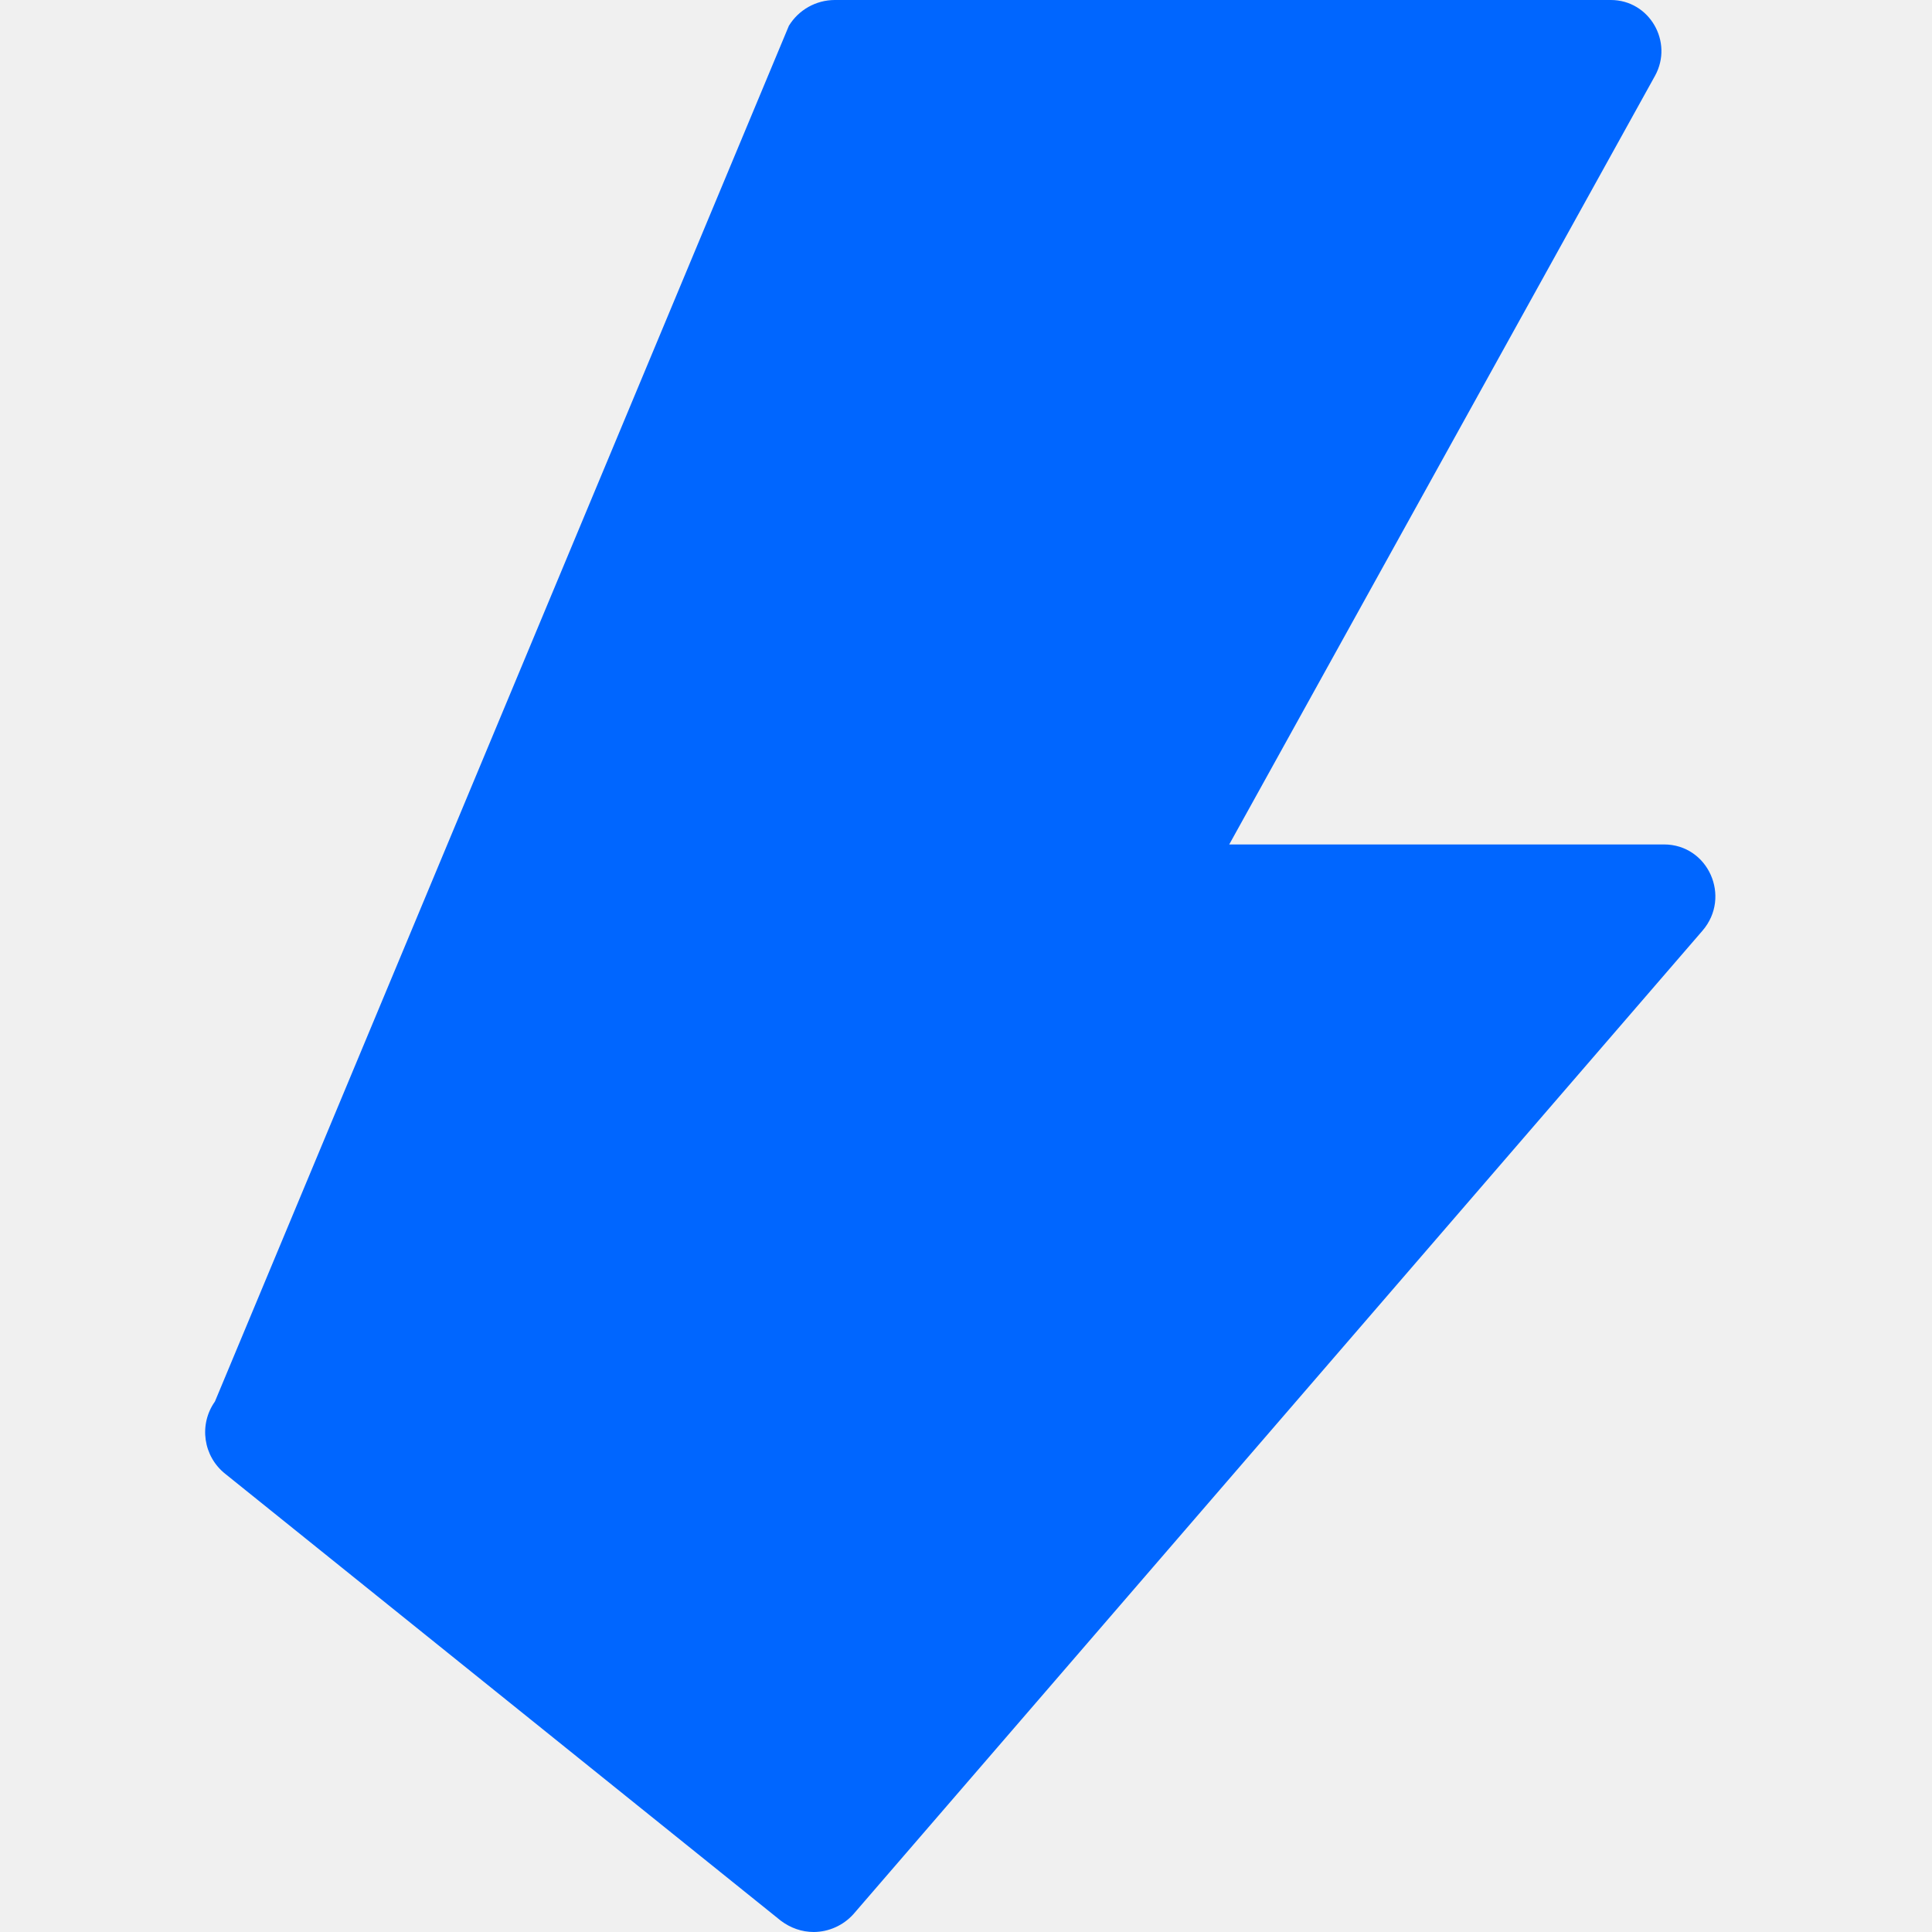
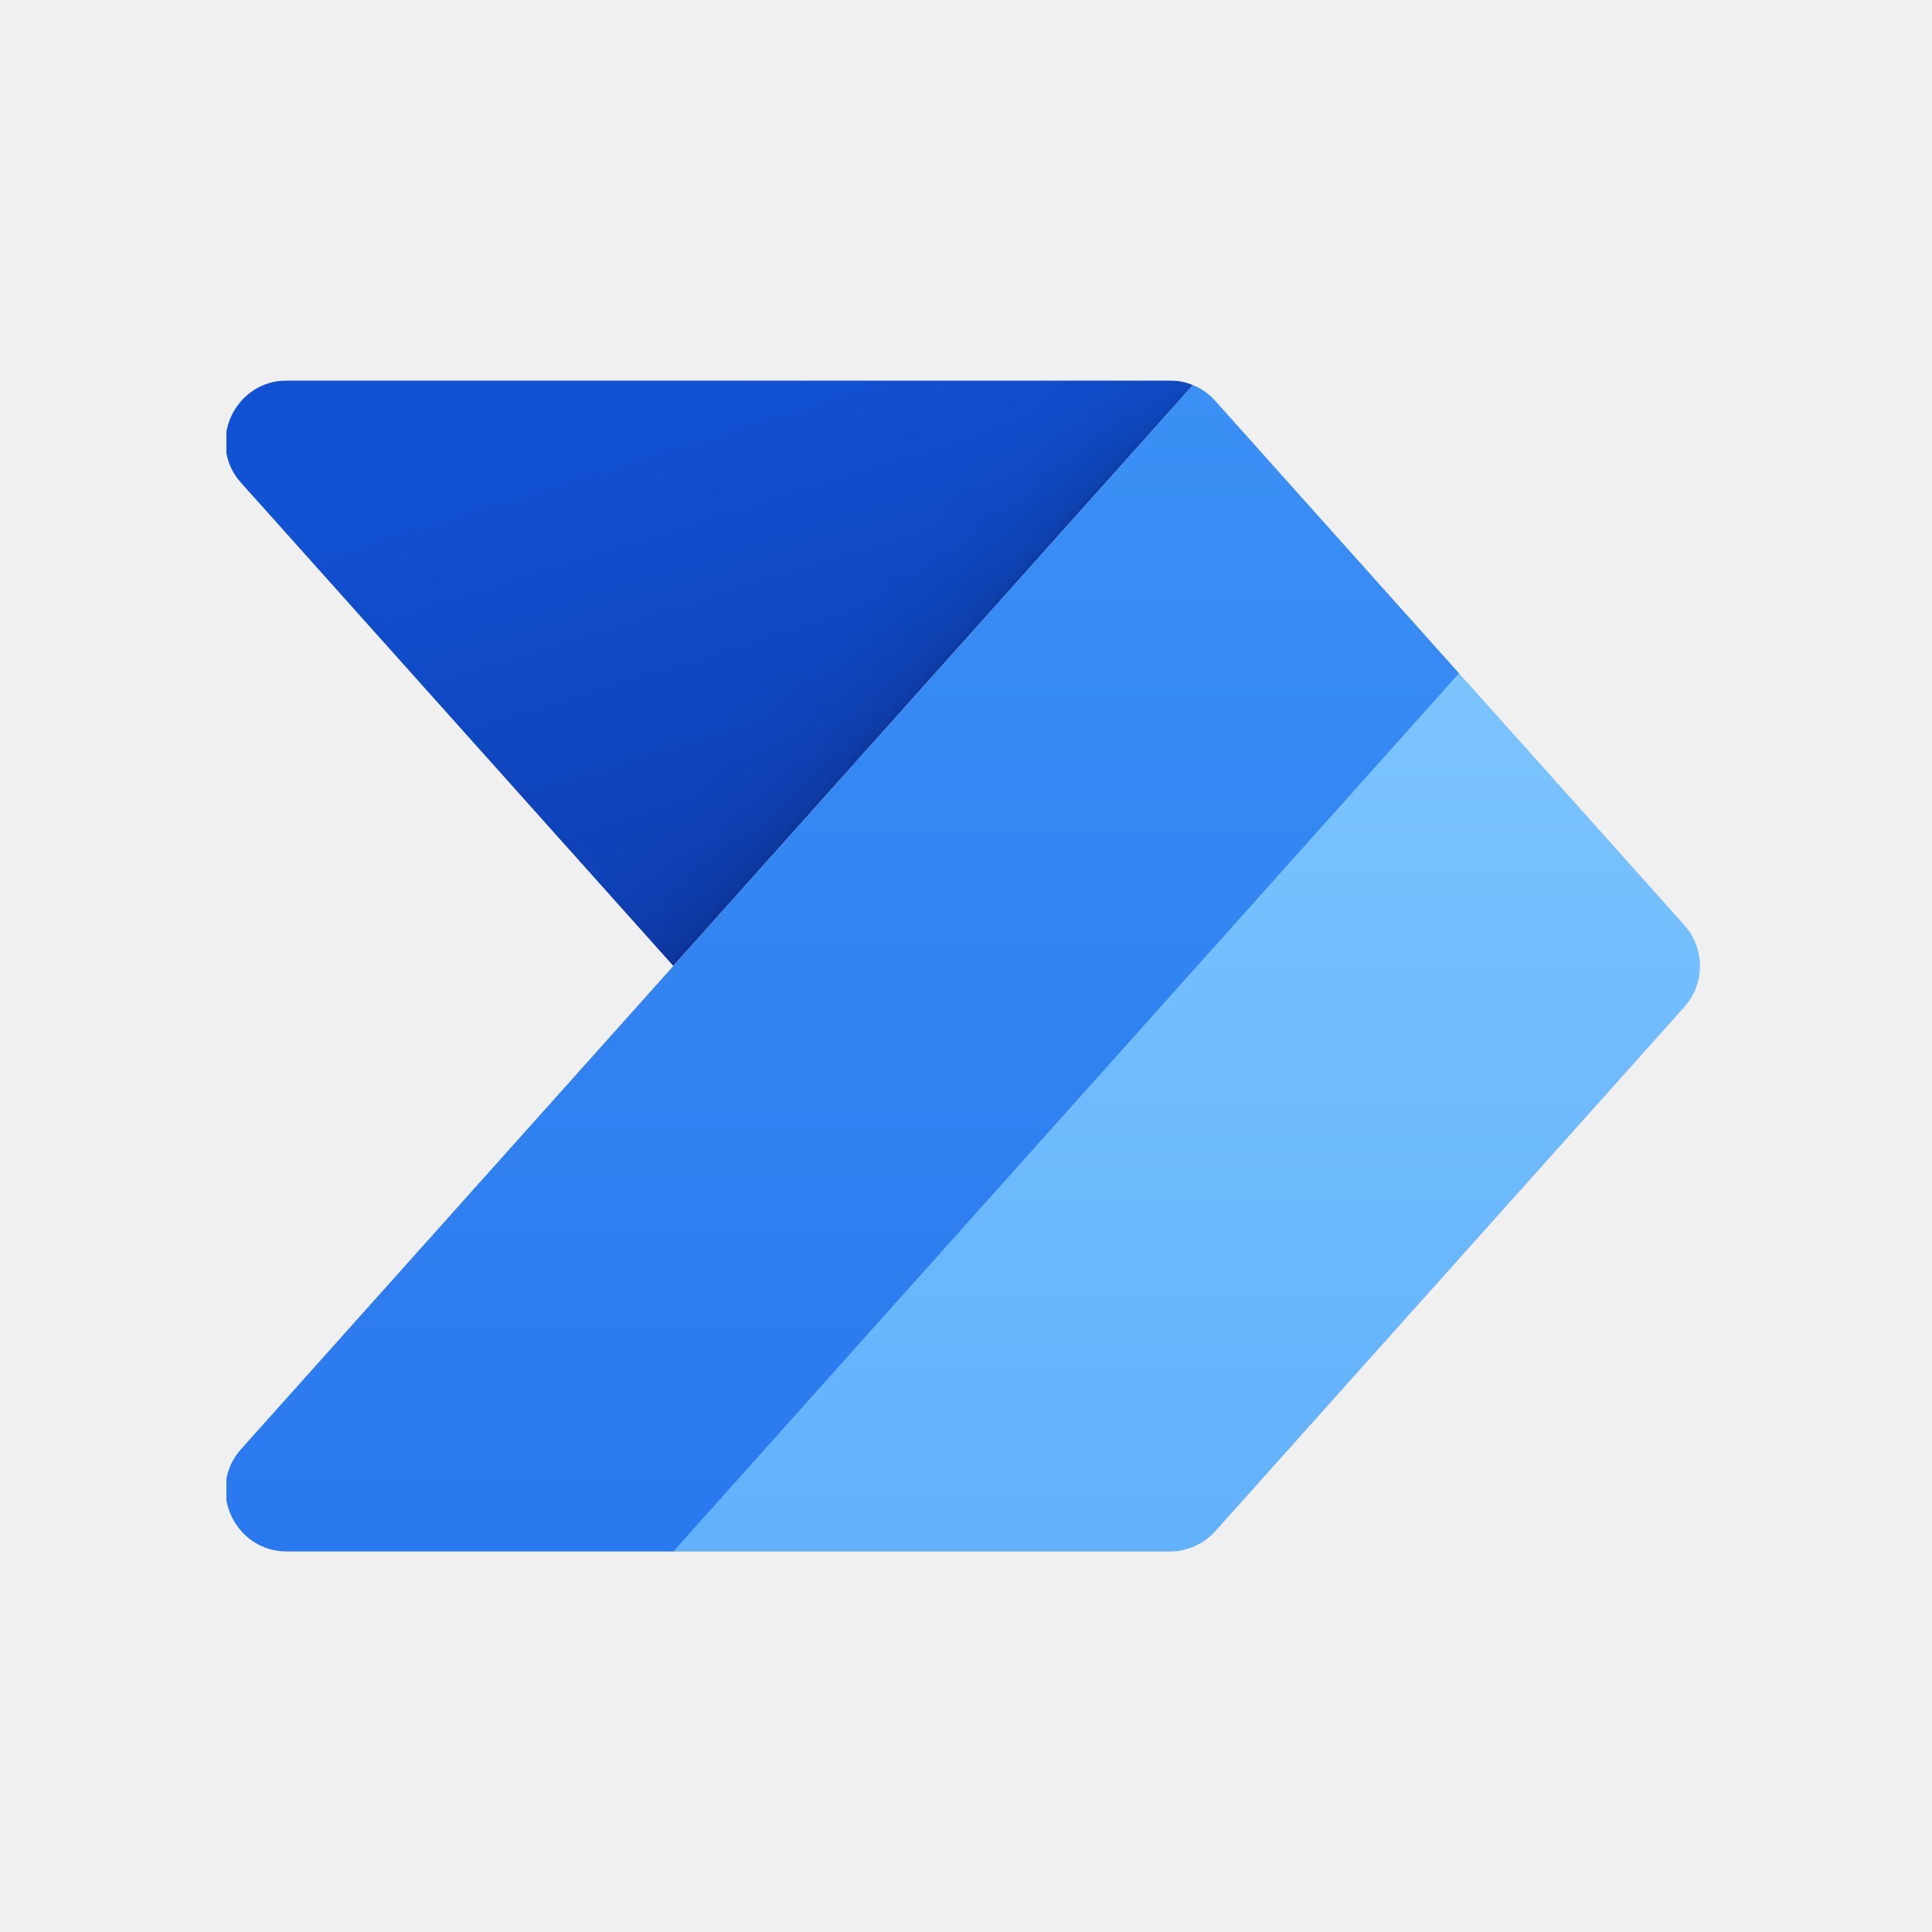
- <svg xmlns="http://www.w3.org/2000/svg" role="img" viewBox="0 0 24 24">
-   <path fill="#0066FF" d="M10.11 24c-.15 0-.29-.05-.41-.14l-6.9-5.55a.66.66 0 0 1-.13-.9L9.8.32A.67.67 0 0 1 10.37 0h9.64c.48 0 .78.52.55.94l-5.29 9.55h5.4c.55 0 .84.65.48 1.07L10.6 23.78a.67.67 0 0 1-.49.22Z" />
+ <svg xmlns="http://www.w3.org/2000/svg" width="128" height="128" viewBox="0 0 128 128" fill="none">
+   <g clip-path="url(#clip0_58_3)">
+     <mask id="mask0_58_3" style="mask-type:luminance" maskUnits="userSpaceOnUse" x="15" y="15" width="98" height="98">
+       <path d="M113 15H15V113H113V15Z" fill="white" />
+     </mask>
+     <g mask="url(#mask0_58_3)">
+       <mask id="mask1_58_3" style="mask-type:luminance" maskUnits="userSpaceOnUse" x="15" y="15" width="98" height="98">
+         <path d="M113 15H15V113H113V15Z" fill="white" />
+       </mask>
+       <g mask="url(#mask1_58_3)">
+         <mask id="mask2_58_3" style="mask-type:alpha" maskUnits="userSpaceOnUse" x="14" y="25" width="99" height="78">
+           <path d="M77.487 25.208C78.649 25.208 79.755 25.703 80.53 26.569L111.585 61.277C112.972 62.828 112.972 65.173 111.585 66.723L80.53 101.431C79.755 102.297 78.649 102.792 77.487 102.792H19.029C15.499 102.792 13.632 98.616 15.986 95.986L44.604 64L15.986 32.014C13.632 29.384 15.499 25.208 19.029 25.208H77.487Z" fill="white" />
+         </mask>
+         <g mask="url(#mask2_58_3)">
+           <path d="M79.313 25.208L44.604 64L9.896 25.208H79.313Z" fill="url(#paint0_linear_58_3)" />
+           <g filter="url(#filter0_f_58_3)">
+             <path d="M79.313 25.617L9.896 103.2H79.313L114.021 64.408L79.313 25.617Z" fill="black" fill-opacity="0.24" />
+           </g>
+           <g filter="url(#filter1_f_58_3)">
+             <path d="M79.313 27.25L9.896 104.833H79.313L114.021 66.042L79.313 27.25Z" fill="black" fill-opacity="0.32" />
+           </g>
+           <path d="M9.896 102.792L79.313 25.208L114.021 64L79.313 102.792H9.896Z" fill="url(#paint1_linear_58_3)" />
+           <path d="M9.896 102.792L79.313 25.208L96.667 44.604L44.604 102.792H9.896Z" fill="url(#paint2_linear_58_3)" />
+         </g>
+       </g>
+     </g>
+   </g>
+   <defs>
+     <filter id="filter0_f_58_3" x="9.079" y="24.8" width="105.758" height="79.217" filterUnits="userSpaceOnUse" color-interpolation-filters="sRGB">
+       <feFlood flood-opacity="0" result="BackgroundImageFix" />
+       <feBlend mode="normal" in="SourceGraphic" in2="BackgroundImageFix" result="shape" />
+       <feGaussianBlur stdDeviation="0.408" result="effect1_foregroundBlur_58_3" />
+     </filter>
+     <filter id="filter1_f_58_3" x="1.729" y="19.083" width="120.458" height="93.917" filterUnits="userSpaceOnUse" color-interpolation-filters="sRGB">
+       <feFlood flood-opacity="0" result="BackgroundImageFix" />
+       <feBlend mode="normal" in="SourceGraphic" in2="BackgroundImageFix" result="shape" />
+       <feGaussianBlur stdDeviation="4.083" result="effect1_foregroundBlur_58_3" />
+     </filter>
+     <linearGradient id="paint0_linear_58_3" x1="58.896" y1="71.146" x2="44.604" y2="25.208" gradientUnits="userSpaceOnUse">
+       <stop stop-color="#0D36A5" />
+       <stop offset="1" stop-color="#1152D4" />
+     </linearGradient>
+     <linearGradient id="paint1_linear_58_3" x1="61.959" y1="25.208" x2="61.959" y2="102.792" gradientUnits="userSpaceOnUse">
+       <stop stop-color="#84CAFF" />
+       <stop offset="1" stop-color="#61B1FB" />
+     </linearGradient>
+     <linearGradient id="paint2_linear_58_3" x1="53.281" y1="25.208" x2="53.281" y2="102.792" gradientUnits="userSpaceOnUse">
+       <stop stop-color="#3B90F5" />
+       <stop offset="1" stop-color="#2A78EE" />
+     </linearGradient>
+     <clipPath id="clip0_58_3">
+       <rect width="98" height="98" fill="white" transform="translate(15.0001 15)" />
+     </clipPath>
+   </defs>
</svg>
